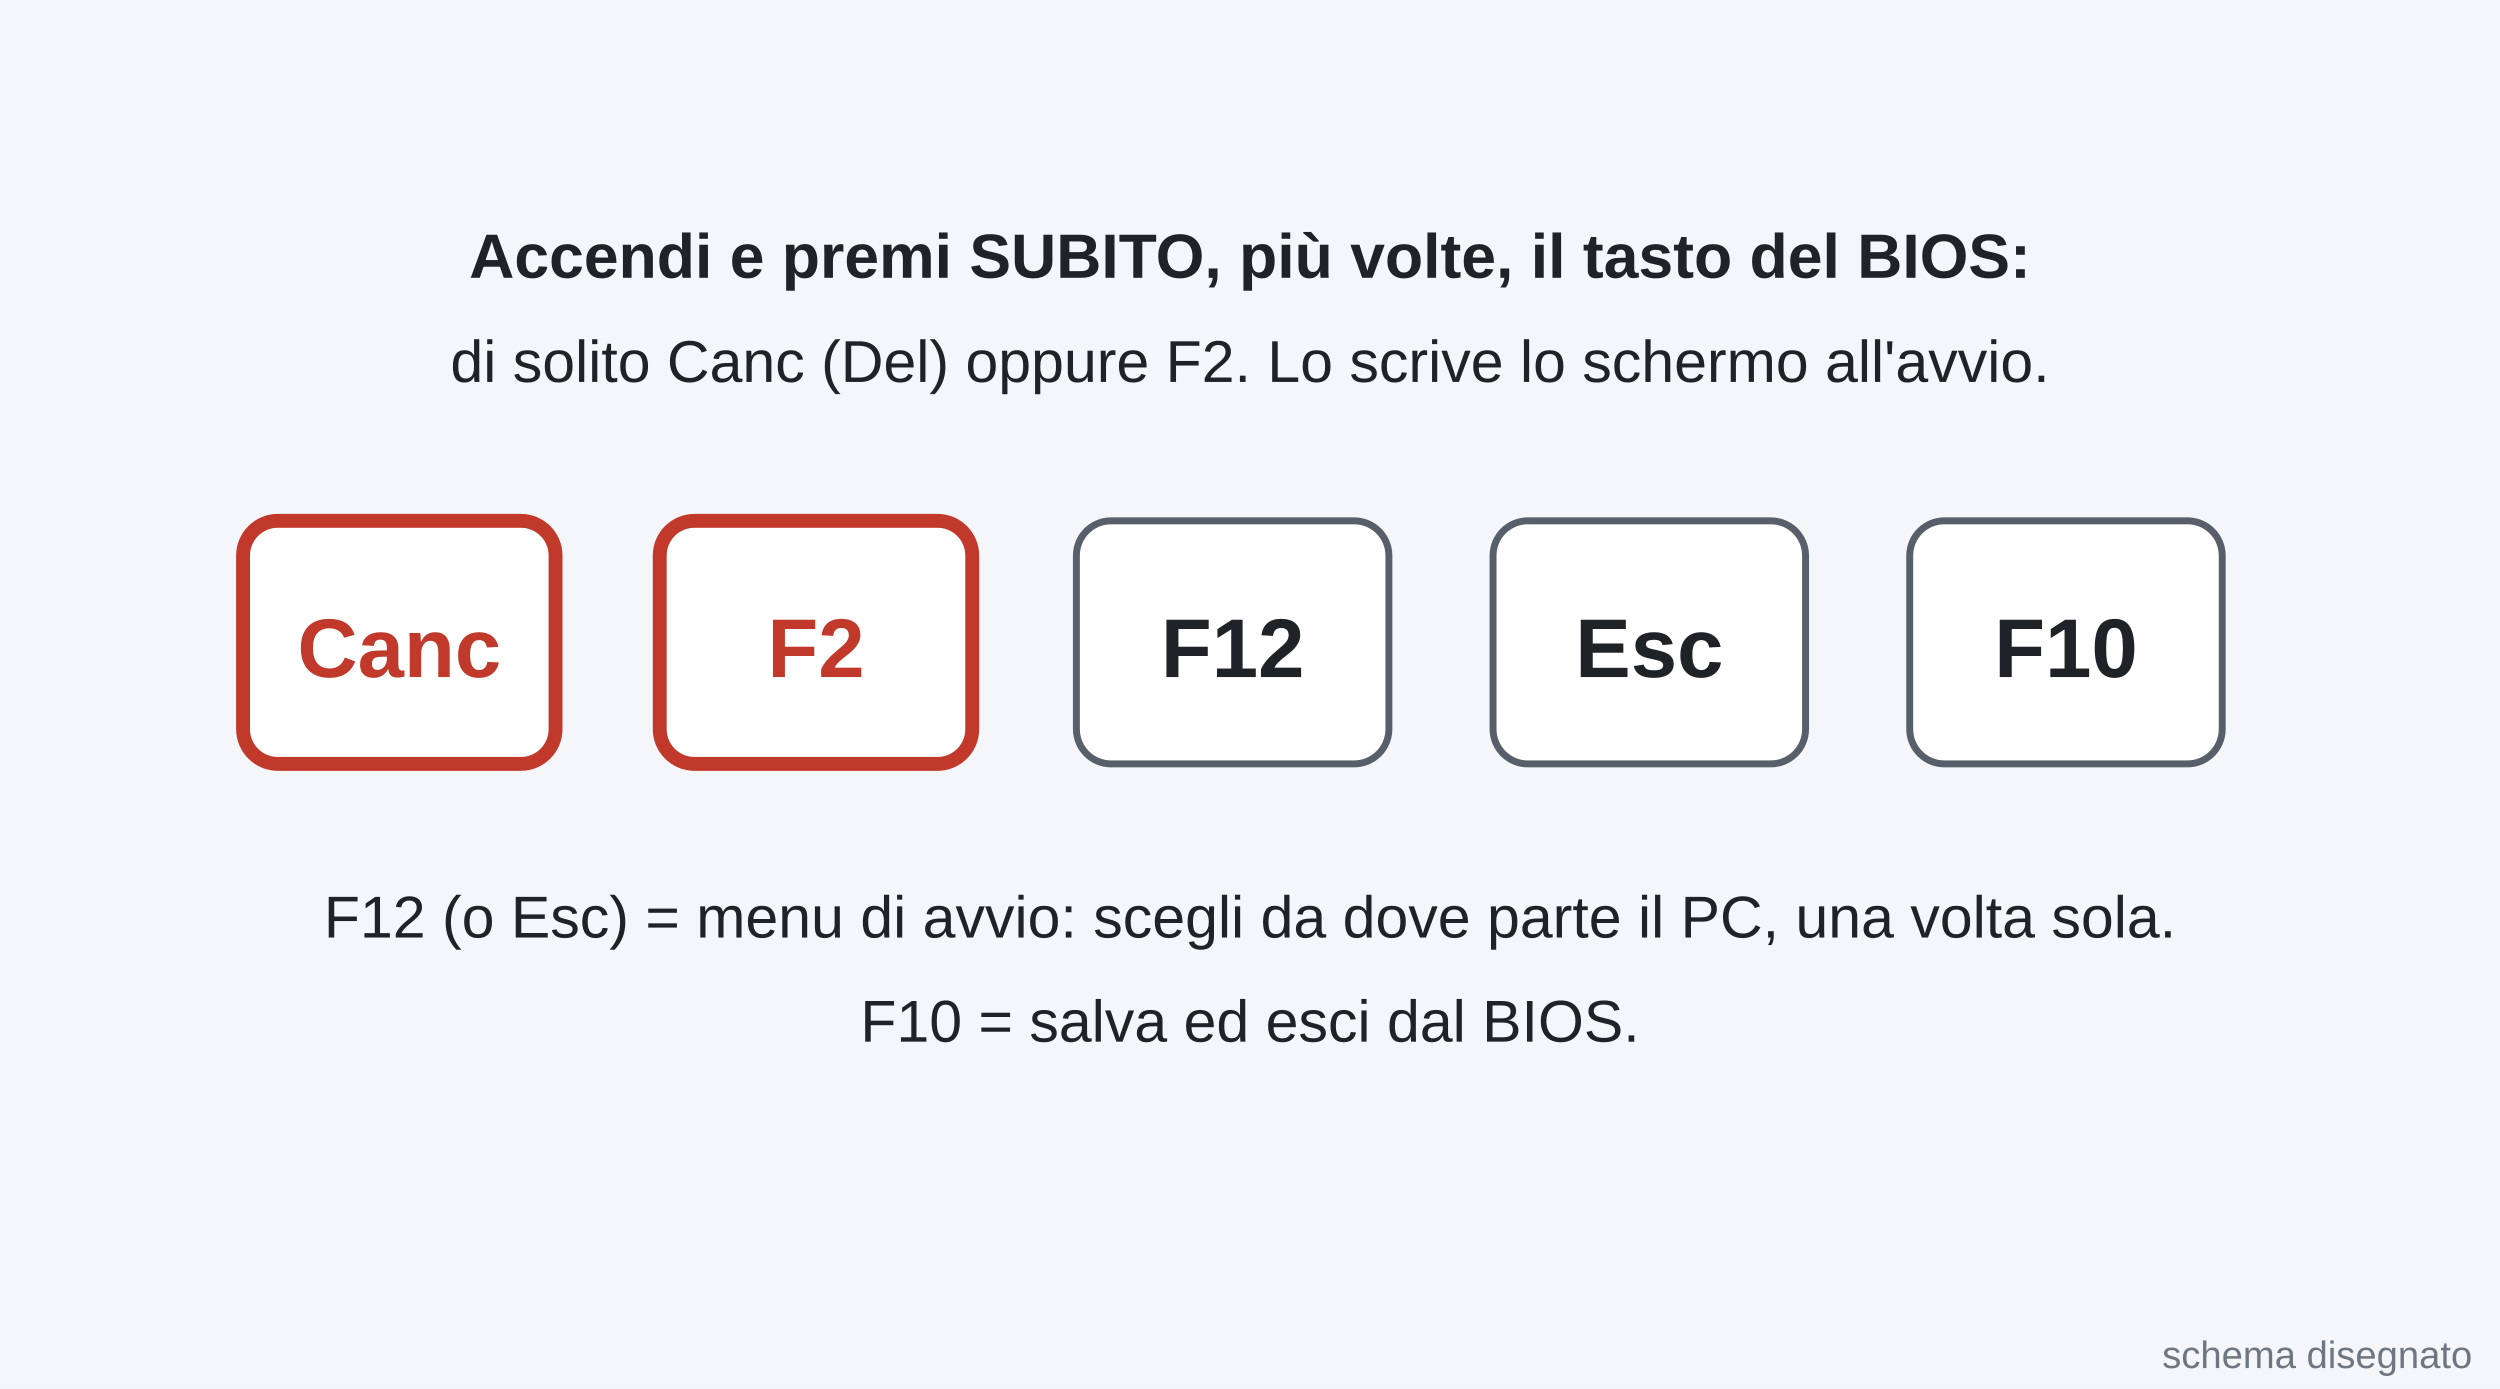
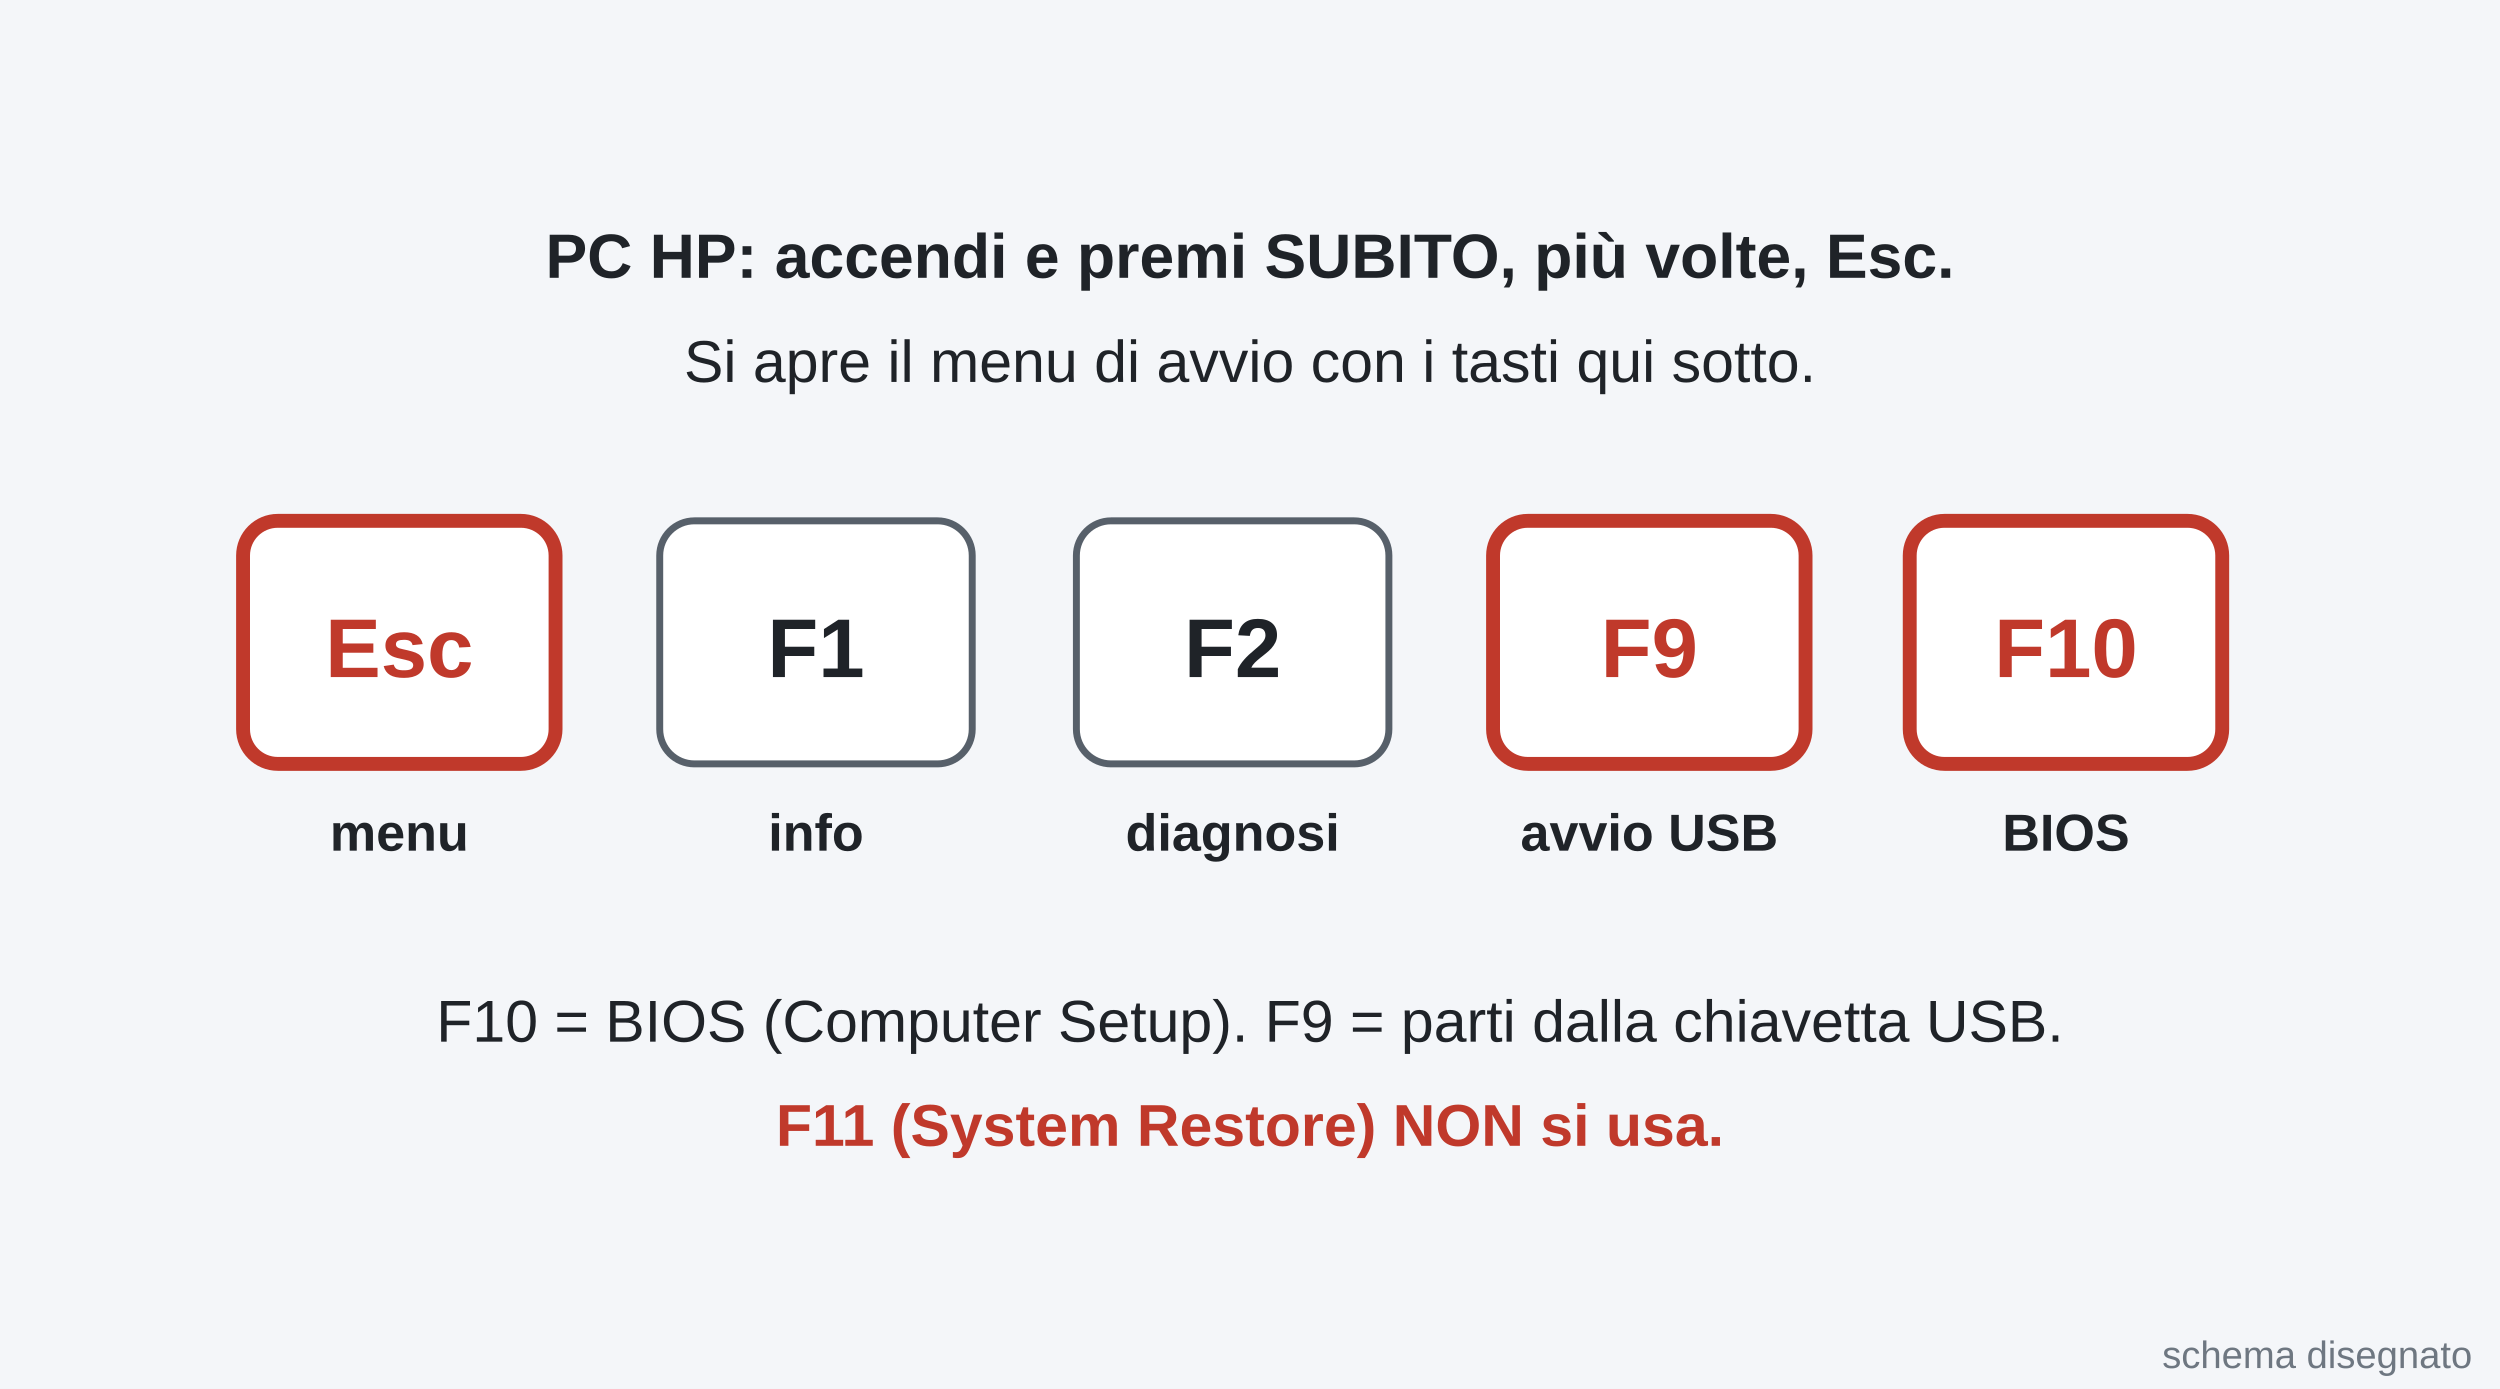
<svg xmlns="http://www.w3.org/2000/svg" viewBox="0 0 720 400" width="720" height="400" role="img" aria-label="tasti-bios" font-family="Segoe UI, Arial, sans-serif">
  <defs>
    <marker id="fr" viewBox="0 0 10 10" refX="8" refY="5" markerWidth="7" markerHeight="7" orient="auto-start-reverse">
      <path d="M0,0 L10,5 L0,10 z" fill="#c0392b" />
    </marker>
  </defs>
  <rect width="720" height="400" fill="#f4f6f9" />
  <rect x="70" y="150" width="90" height="70" rx="10" fill="#fff" stroke="#c0392b" stroke-width="4" />
-   <text x="115" y="195" font-size="24" fill="#c0392b" text-anchor="middle" font-weight="700">Canc</text>
-   <rect x="190" y="150" width="90" height="70" rx="10" fill="#fff" stroke="#c0392b" stroke-width="4" />
-   <text x="235" y="195" font-size="24" fill="#c0392b" text-anchor="middle" font-weight="700">F2</text>
+   <text x="115" y="195" font-size="24" fill="#c0392b" text-anchor="middle" font-weight="700">Esc</text>
+   <text x="115" y="245" font-size="15" fill="#1f2328" text-anchor="middle" font-weight="700">menu</text>
+   <rect x="190" y="150" width="90" height="70" rx="10" fill="#fff" stroke="#57606a" stroke-width="2" />
+   <text x="235" y="195" font-size="24" fill="#1f2328" text-anchor="middle" font-weight="700">F1</text>
+   <text x="235" y="245" font-size="15" fill="#1f2328" text-anchor="middle" font-weight="700">info</text>
  <rect x="310" y="150" width="90" height="70" rx="10" fill="#fff" stroke="#57606a" stroke-width="2" />
-   <text x="355" y="195" font-size="24" fill="#1f2328" text-anchor="middle" font-weight="700">F12</text>
-   <rect x="430" y="150" width="90" height="70" rx="10" fill="#fff" stroke="#57606a" stroke-width="2" />
-   <text x="475" y="195" font-size="24" fill="#1f2328" text-anchor="middle" font-weight="700">Esc</text>
-   <rect x="550" y="150" width="90" height="70" rx="10" fill="#fff" stroke="#57606a" stroke-width="2" />
-   <text x="595" y="195" font-size="24" fill="#1f2328" text-anchor="middle" font-weight="700">F10</text>
-   <text x="360" y="80" font-size="18" fill="#1f2328" text-anchor="middle" font-weight="700">Accendi e premi SUBITO, più volte, il tasto del BIOS:</text>
-   <text x="360" y="110" font-size="17" fill="#1f2328" text-anchor="middle">di solito Canc (Del) oppure F2. Lo scrive lo schermo all'avvio.</text>
-   <text x="360" y="270" font-size="17" fill="#1f2328" text-anchor="middle">F12 (o Esc) = menu di avvio: scegli da dove parte il PC, una volta sola.</text>
-   <text x="360" y="300" font-size="17" fill="#1f2328" text-anchor="middle">F10 = salva ed esci dal BIOS.</text>
+   <text x="355" y="195" font-size="24" fill="#1f2328" text-anchor="middle" font-weight="700">F2</text>
+   <text x="355" y="245" font-size="15" fill="#1f2328" text-anchor="middle" font-weight="700">diagnosi</text>
+   <rect x="430" y="150" width="90" height="70" rx="10" fill="#fff" stroke="#c0392b" stroke-width="4" />
+   <text x="475" y="195" font-size="24" fill="#c0392b" text-anchor="middle" font-weight="700">F9</text>
+   <text x="475" y="245" font-size="15" fill="#1f2328" text-anchor="middle" font-weight="700">avvio USB</text>
+   <rect x="550" y="150" width="90" height="70" rx="10" fill="#fff" stroke="#c0392b" stroke-width="4" />
+   <text x="595" y="195" font-size="24" fill="#c0392b" text-anchor="middle" font-weight="700">F10</text>
+   <text x="595" y="245" font-size="15" fill="#1f2328" text-anchor="middle" font-weight="700">BIOS</text>
+   <text x="360" y="80" font-size="18" fill="#1f2328" text-anchor="middle" font-weight="700">PC HP: accendi e premi SUBITO, più volte, Esc.</text>
+   <text x="360" y="110" font-size="17" fill="#1f2328" text-anchor="middle">Si apre il menu di avvio con i tasti qui sotto.</text>
+   <text x="360" y="300" font-size="17" fill="#1f2328" text-anchor="middle">F10 = BIOS (Computer Setup). F9 = parti dalla chiavetta USB.</text>
+   <text x="360" y="330" font-size="17" fill="#c0392b" text-anchor="middle" font-weight="700">F11 (System Restore) NON si usa.</text>
  <text x="712" y="394" font-size="11" fill="#6e7781" text-anchor="end">schema disegnato</text>
</svg>
